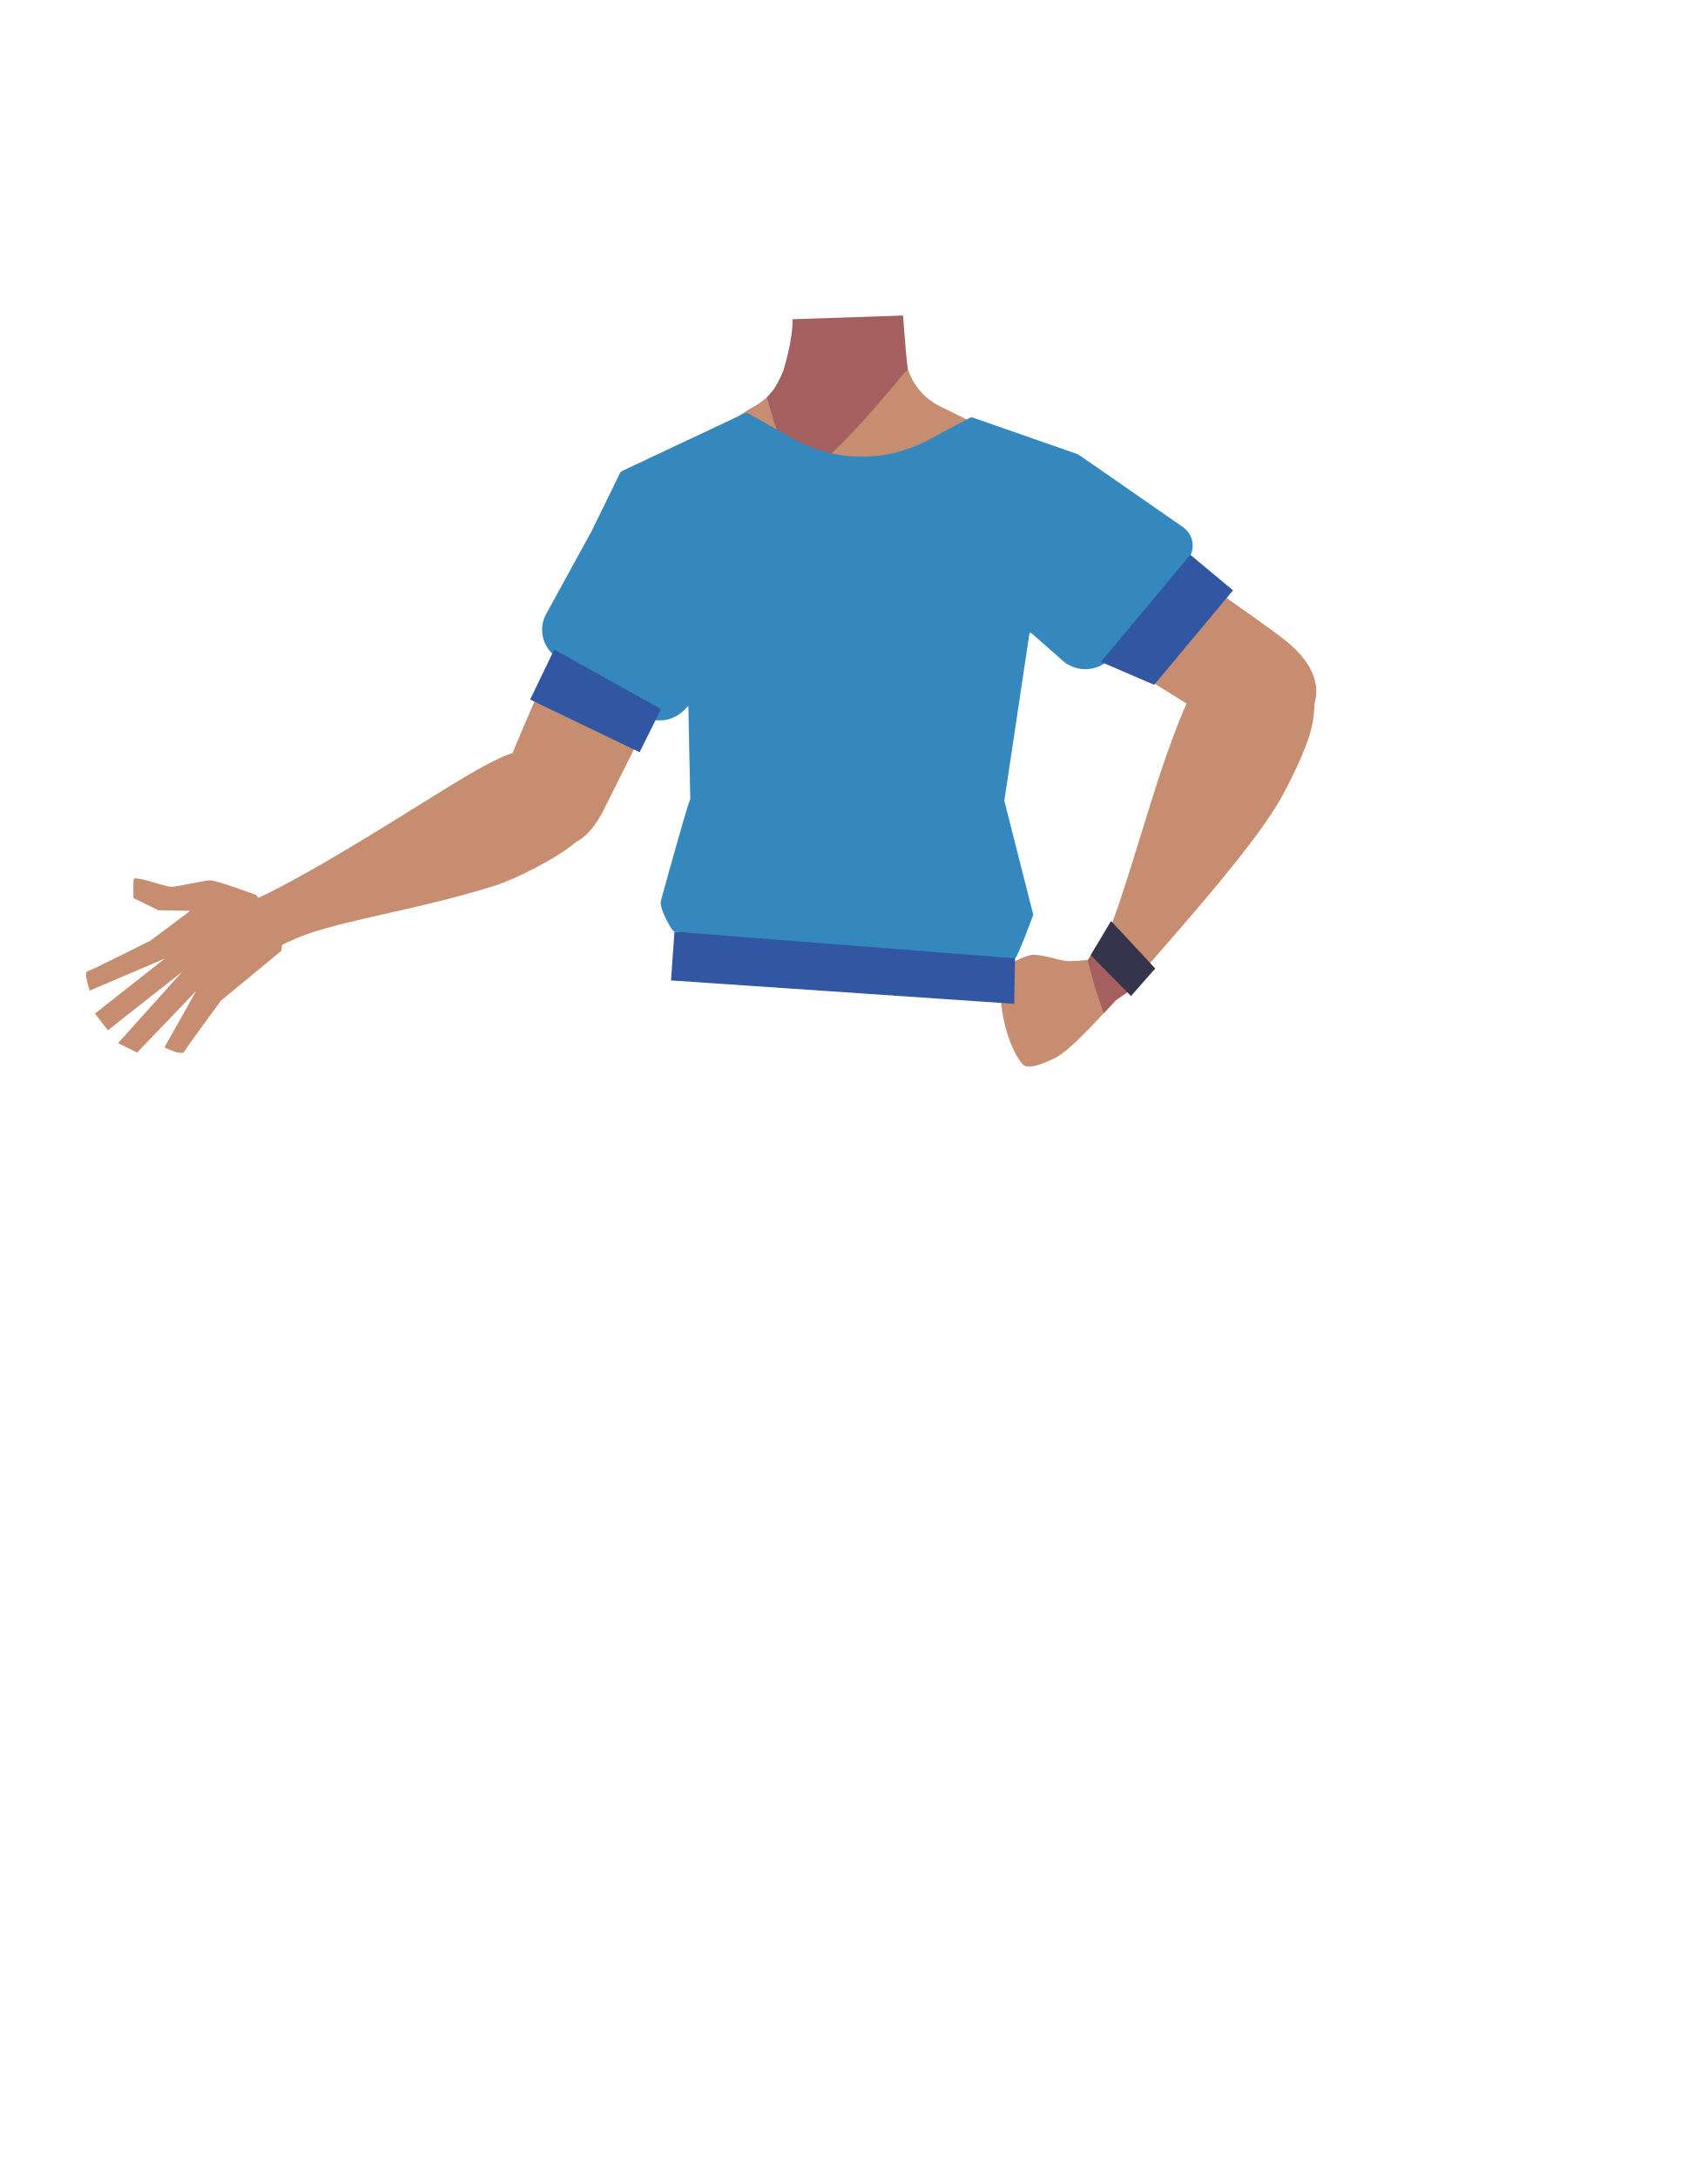
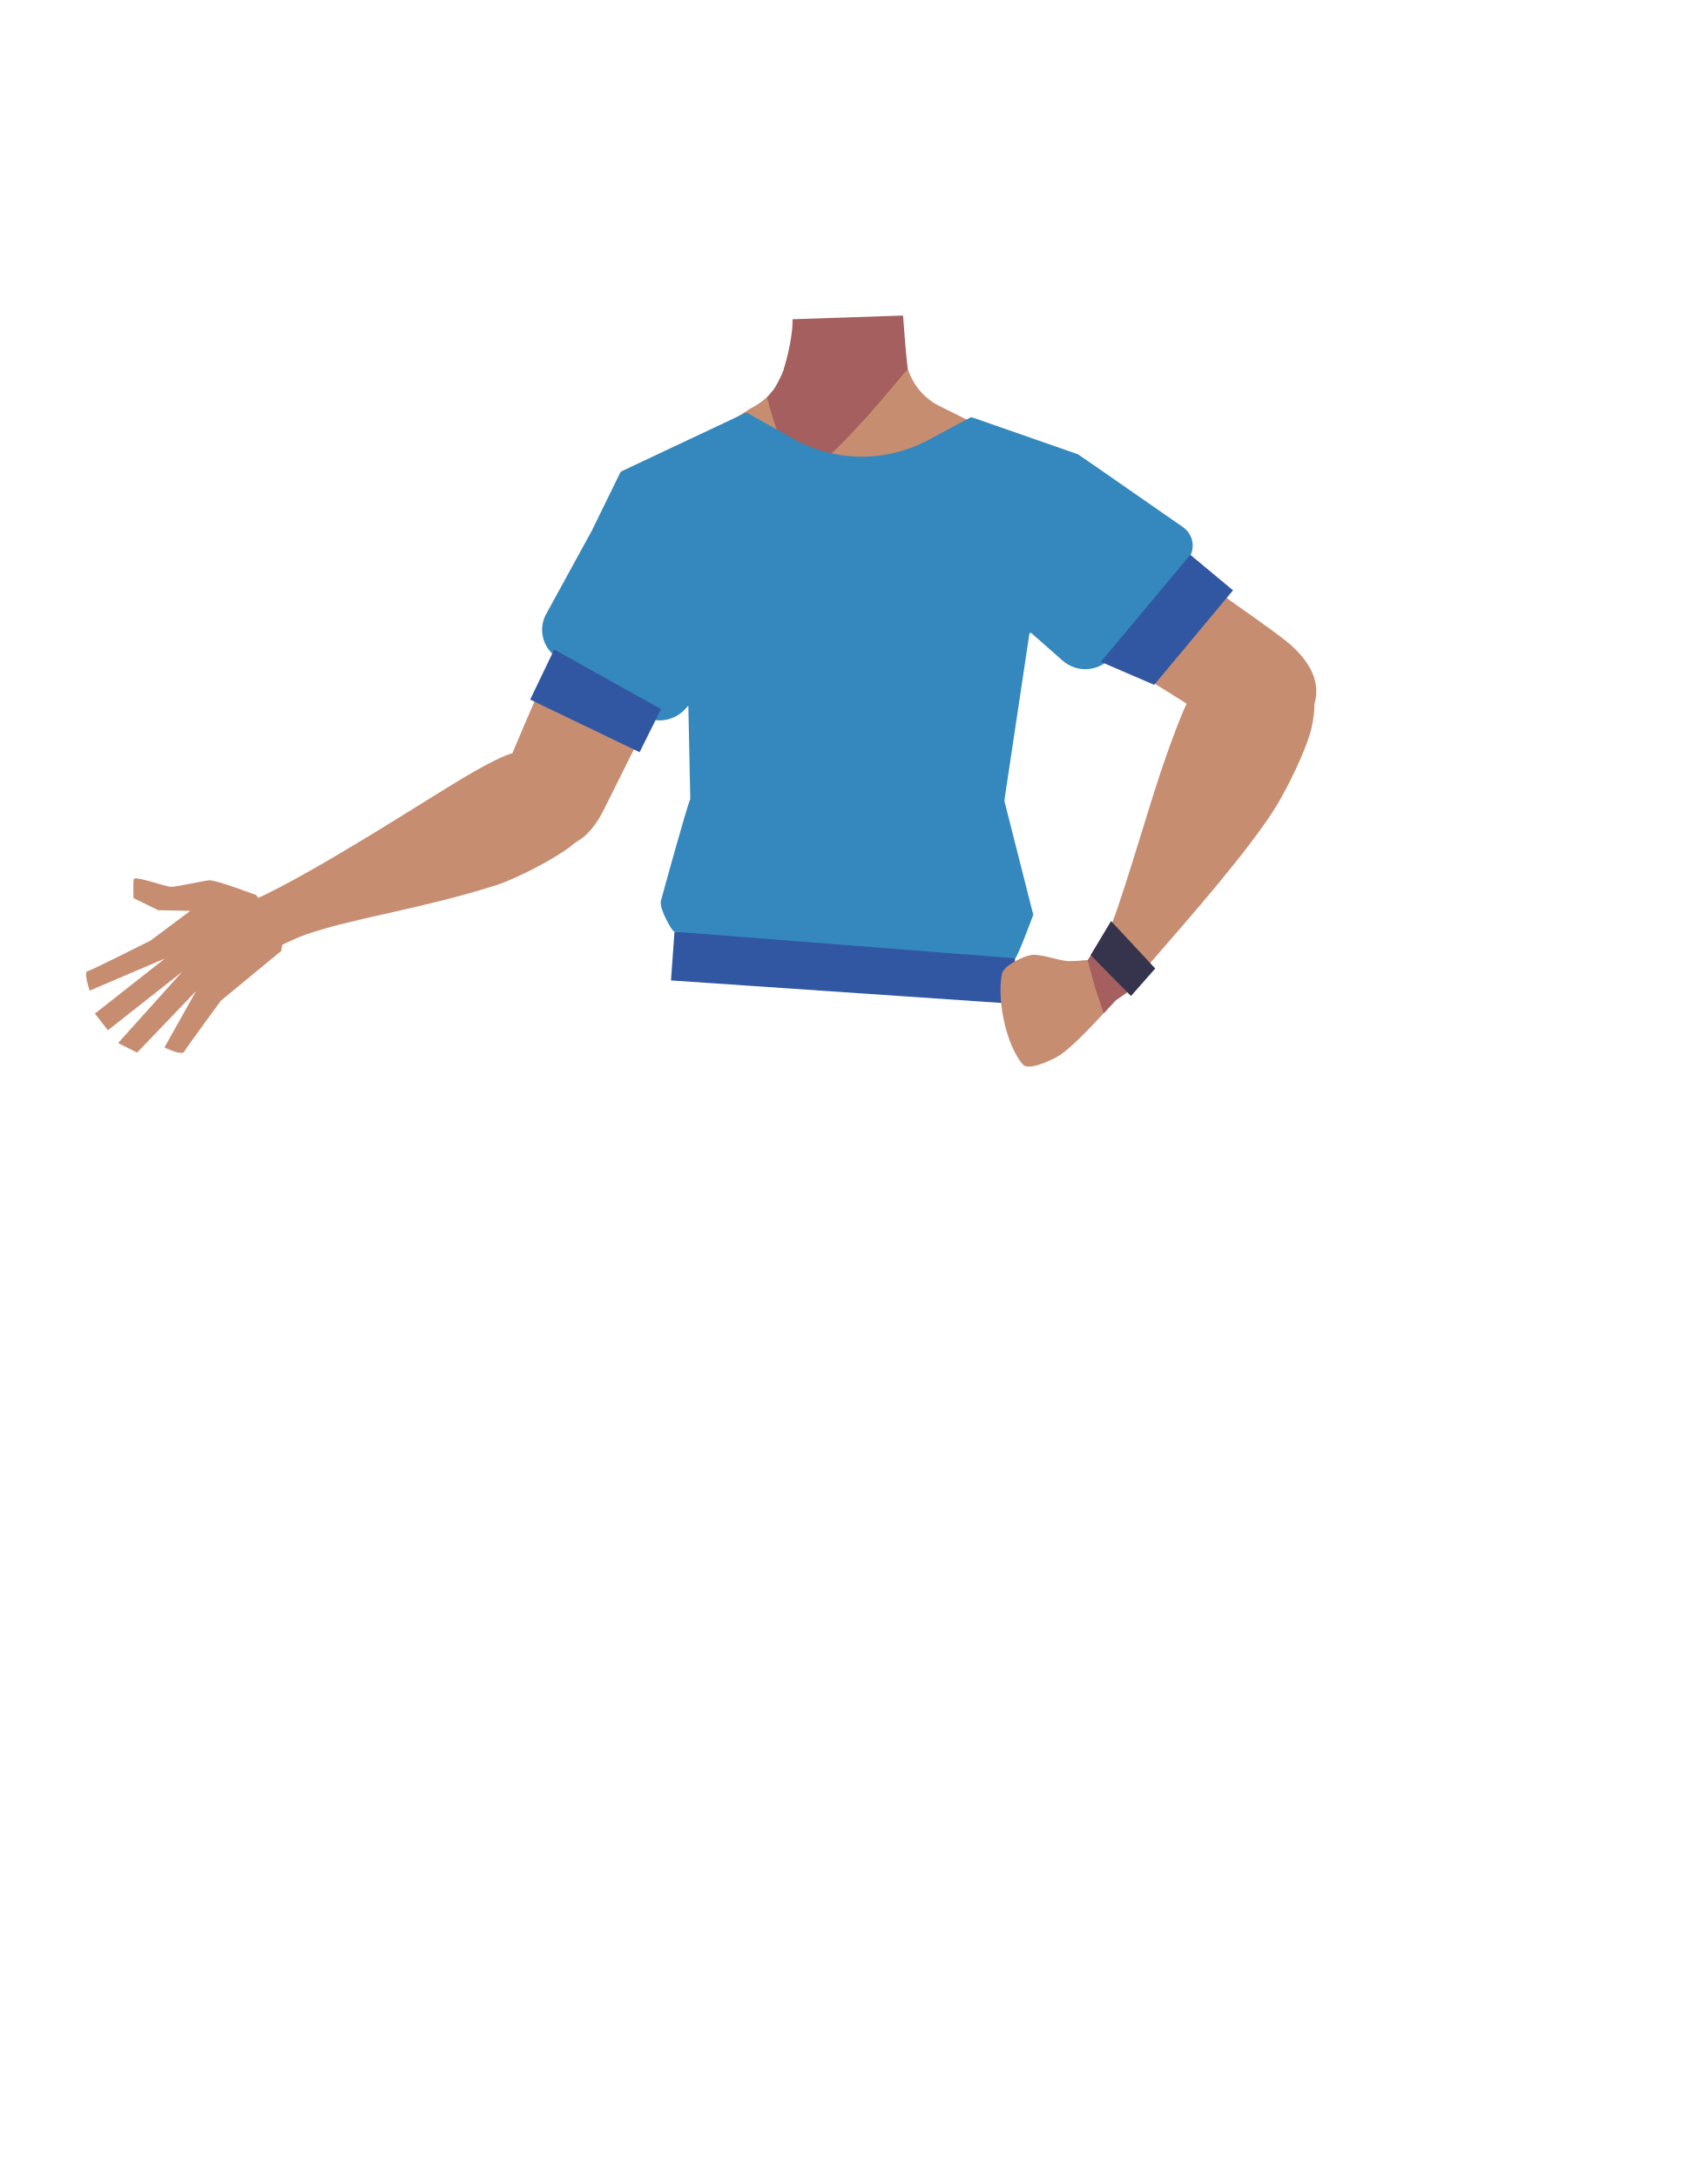
<svg xmlns="http://www.w3.org/2000/svg" version="1.1" id="Calque_1" x="0px" y="0px" viewBox="0 0 788 1005" style="enable-background:new 0 0 788 1005;" xml:space="preserve">
  <style type="text/css">
	.st0{fill:#C78D71;}
	.st1{fill:#A45F5E;}
- 	.st2{fill:#36344D;}
- 	.st3{fill:#8E4917;}
- 	.st4{fill:#3157A2;}
- 	.st5{fill:#3488BD;}
+ 	.st2{fill:#8E4917;}
+ 	.st3{fill:#3157A2;}
+ 	.st4{fill:#3488BD;}
+ 	.st5{fill:#36344D;}
</style>
-   <g id="Calque_1_00000125577477013597057740000010371921415054562689_">
-     <path class="st0" d="M118.2,413c0,0-18.5-7-21.5-6.8s-15.8,3.2-18.2,3s-16.5-5.3-16.8-3.5s-0.1,8.7-0.1,8.7L73,420l14.8,0.3   L69.5,434c0,0-27.4,13.8-29.2,14.2s1.1,8.9,1.1,8.9l34.7-14.8l-32.3,25.4l6,7.7l34.3-27l-29.6,32.9l8.8,4.4l27.2-28.4l-14.6,26   c0,0,8,4,9.1,2s17-23.6,17-23.6l27.8-22.9l1.4-9.2L118.2,413z" />
-     <path class="st0" d="M417.8,161.3v0.9c0,0.3,0,0.7,0,1l0,0c0,0.6,0.1,1.3,0.1,1.9c1.2,9.5,7,17.9,15.6,22.2l40.5,20.1   c1,0.5,2.1,1,3.2,1.3c6.7,2.4,34,13.5,33.6,36.9c-0.6,38.4-26.2,33.2-36.9,42.3c-12.6,10.8-8.3,50-17.2,64   c-2.5,3.9-11.4,10.1-15.8,9.1c-12.5-2.9-24-30.7-34.8-37.7c-6.3-4.1-23.6-3.6-30.2,0c-11.2,6.2-22.3,34.9-34.8,37.7   c-4.4,1-13.4-5.2-15.8-9.1c-8.9-14-4.6-53.2-17.2-64c-10.6-9.1-23,8.3-23.6-30c-0.4-26.6,26.8-47.1,26.8-47.1l35.2-22.4   c2.6-1.3,5-2.9,7.1-4.8c0.8-0.7,1.6-1.5,2.3-2.3l0.6-0.7v-0.1c3.9-4.6,9.6-8.7,14.5-12.5" />
-     <path class="st1" d="M417.7,161.3v2.5l0.1,0.8l0.1,0.7l0.9,4.6l0.1,0.3l-1,1.2c-5.1,6.3-28.8,35-41.8,44.3   c-3.2,2.3-5.7,3.4-7.2,2.7c-6.8-3.3-14.9-35.1-14.9-35.1s0.1,0,0.1-0.1c0.6-0.6,1.2-1.2,1.7-1.9c0.3-0.4,0.7-0.8,1.1-1.3l0.1-0.1   c3-4.7,5.2-9.8,6.6-15.2" />
-     <path class="st0" d="M453,252.4c11.9,25,40.9,38.8,40.9,38.8s53,32.8,70.4,44c8.2,5.3,25.2,16.6,39-3.6l0,0   c11.3-16.6-2.8-30.4-10.2-36.2c-15-11.8-47.9-32.6-60.5-46.7c-9.4-10.5-19.8-30.3-43.1-36.2c0,0-18.6-6.9-31.8,8.3l-0.5,0.6   C449.8,229.9,448.1,242.1,453,252.4z" />
-     <path class="st0" d="M589.3,297.6c-18.5-7.2-32.7,11.8-37.4,19s-10.7,23.9-13.6,32.1c-7.5,21-17.5,57.3-25.2,77.8   c-5.1,13.5-8.1,20.4-0.3,25.9c7,5,16.1-5.8,19.7-9.9c14.9-17.2,44.3-50.4,56.8-70.9c5.1-8.4,14-26.4,16.1-36   C611.4,308.6,594.7,299.6,589.3,297.6z" />
-     <path class="st0" d="M275.3,353.6c-9.7-15-32.4-8.3-40.5-5.5s-23.1,12.1-30.6,16.7c-18.9,11.6-75.5,47.9-96.4,54.1   c-14.6,4.4,7.5,25,7.5,25s15.5-9,25.7-12.6c21.4-7.6,52.1-11.5,87.9-22.8c9.4-3,27.2-12.2,34.9-18.3   C285.2,373.3,278.1,358,275.3,353.6z" />
-     <path class="st0" d="M332.5,242.1c2.8,27.5-14.9,54.4-14.9,54.4s-28.3,55.5-37.4,74.1c-4.3,8.8-13,27.2-35.2,17.1l0,0   c-18.3-8.4-13.3-27.4-10-36.2c6.7-17.9,24-52.8,27.5-71.3c2.6-13.8,15.2-29.2,32.1-46.3c0,0-1.7-22.6,17.4-16.4l0.8,0.2   C323.6,221.2,331.3,230.8,332.5,242.1L332.5,242.1z" />
-     <path class="st0" d="M515.9,448.8c2,3.2,3.1,9-3,14.8c0,0-17.6,20.2-25.4,24.3c-3.5,1.8-12.8,6.2-15.4,3.3   c-7.3-8.4-12.1-28.6-9.7-41.7c0.7-3.9,9.4-8,13.3-8.8c4.3-0.8,13,2.6,17.3,2.8c2.4,0,4.8-0.1,7.2-0.4   C506.2,442.6,513.1,444.4,515.9,448.8z" />
-     <polygon class="st1" points="506.2,436.4 502,443.1 505.4,455.6 509.4,467.6 515,461.6 525.1,454.6  " />
-     <polygon class="st2" points="503.4,440.7 512.8,425 533.2,446.9 522,459.6  " />
-   </g>
+   <path class="st0" d="M118.2,413c0,0-18.5-7-21.5-6.8s-15.8,3.2-18.2,3s-16.5-5.3-16.8-3.5s-0.1,8.7-0.1,8.7L73,420l14.8,0.3  L69.5,434c0,0-27.4,13.8-29.2,14.2s1.1,8.9,1.1,8.9l34.7-14.8l-32.3,25.4l6,7.7l34.3-27l-29.6,32.9l8.8,4.4l27.2-28.4l-14.6,26  c0,0,8,4,9.1,2s17-23.6,17-23.6l27.8-22.9l1.4-9.2L118.2,413z" />
+   <path class="st0" d="M417.8,161.3v0.9c0,0.3,0,0.7,0,1l0,0c0,0.6,0.1,1.3,0.1,1.9c1.2,9.5,7,17.9,15.6,22.2l40.5,20.1  c1,0.5,2.1,1,3.2,1.3c6.7,2.4,34,13.5,33.6,36.9c-0.6,38.4-26.2,33.2-36.9,42.3c-12.6,10.8-8.3,50-17.2,64  c-2.5,3.9-11.4,10.1-15.8,9.1c-12.5-2.9-24-30.7-34.8-37.7c-6.3-4.1-23.6-3.6-30.2,0c-11.2,6.2-22.3,34.9-34.8,37.7  c-4.4,1-13.4-5.2-15.8-9.1c-8.9-14-4.6-53.2-17.2-64c-10.6-9.1-23,8.3-23.6-30c-0.4-26.6,26.8-47.1,26.8-47.1l35.2-22.4  c2.6-1.3,5-2.9,7.1-4.8c0.8-0.7,1.6-1.5,2.3-2.3l0.6-0.7v-0.1c3.9-4.6,9.6-8.7,14.5-12.5" />
+   <path class="st1" d="M417.7,161.3v2.5l0.1,0.8l0.1,0.7l0.9,4.6l0.1,0.3l-1,1.2c-5.1,6.3-28.8,35-41.8,44.3c-3.2,2.3-5.7,3.4-7.2,2.7  c-6.8-3.3-14.9-35.1-14.9-35.1s0.1,0,0.1-0.1c0.6-0.6,1.2-1.2,1.7-1.9c0.3-0.4,0.7-0.8,1.1-1.3l0.1-0.1c3-4.7,5.2-9.8,6.6-15.2" />
+   <path class="st0" d="M453,252.4c11.9,25,40.9,38.8,40.9,38.8s53,32.8,70.4,44c8.2,5.3,25.2,16.6,39-3.6l0,0  c11.3-16.6-2.8-30.4-10.2-36.2c-15-11.8-47.9-32.6-60.5-46.7c-9.4-10.5-19.8-30.3-43.1-36.2c0,0-18.6-6.9-31.8,8.3l-0.5,0.6  C449.8,229.9,448.1,242.1,453,252.4z" />
+   <path class="st0" d="M275.3,353.6c-9.7-15-32.4-8.3-40.5-5.5s-23.1,12.1-30.6,16.7c-18.9,11.6-75.5,47.9-96.4,54.1  c-14.6,4.4,7.5,25,7.5,25s15.5-9,25.7-12.6c21.4-7.6,52.1-11.5,87.9-22.8c9.4-3,27.2-12.2,34.9-18.3  C285.2,373.3,278.1,358,275.3,353.6z" />
+   <path class="st0" d="M332.5,242.1c2.8,27.5-14.9,54.4-14.9,54.4s-28.3,55.5-37.4,74.1c-4.3,8.8-13,27.2-35.2,17.1l0,0  c-18.3-8.4-13.3-27.4-10-36.2c6.7-17.9,24-52.8,27.5-71.3c2.6-13.8,15.2-29.2,32.1-46.3c0,0-1.7-22.6,17.4-16.4l0.8,0.2  C323.6,221.2,331.3,230.8,332.5,242.1L332.5,242.1z" />
  <g id="Calque_5">
-     <path class="st3" d="M-505.7,161.3L-505.7,161.3" />
+     <path class="st2" d="M-505.7,161.3L-505.7,161.3" />
  </g>
  <g id="Calque_7">
-     <polygon class="st4" points="309.7,452.4 311.3,429.9 468.7,430.3 468.1,463.2  " />
-     <path class="st5" d="M317.7,325.6l0.9,43.1c-1.8,4-13.6,47.1-13.6,47.1c-0.7,3.8,5.3,14.1,6.2,14.1l157.3,12.3   c1,0,8.4-20.1,8.4-20.1l-13.3-52.4c0-0.2,0-0.4,0-0.6l11.5-76.6c0-0.3,0.3-0.5,0.6-0.5c0.1,0,0.2,0.1,0.3,0.1l14.4,12.7   c6.6,5.8,16.6,5.2,22.4-1.4c0.2-0.2,0.4-0.5,0.6-0.7l34.9-44.6c3.5-4.5,2.7-10.9-1.7-14.4c-0.2-0.1-0.3-0.2-0.5-0.4l-41.6-28.9   c2.8,2-6.9-4.8-7-4.8L449,192.7c-0.5-0.2-1-0.1-1.4,0.1L428.5,203c-19.6,10.5-43.1,10.3-62.5-0.6l-20.8-11.7c-0.5-0.3-1-0.3-1.5,0   L287,217.4c-0.3,0.2-0.6,0.4-0.8,0.8l-13.4,27.4l-0.1,0.1l-20.6,37.6c-3.8,6.9-1.7,15.4,4.7,19.9l38.8,26.5   c6.6,4.5,15.5,3.3,20.8-2.7L317.7,325.6z" />
-     <polygon class="st4" points="295.2,347.1 244.7,322.8 255.8,299.7 305.1,327.2  " />
-     <polygon class="st4" points="508.1,305.4 549.4,256 569.1,272.4 532.7,316  " />
+     <polygon class="st3" points="309.7,452.4 311.3,429.9 468.7,430.3 468.1,463.2  " />
+     <path class="st4" d="M317.7,325.6l0.9,43.1c-1.8,4-13.6,47.1-13.6,47.1c-0.7,3.8,5.3,14.1,6.2,14.1l157.3,12.3   c1,0,8.4-20.1,8.4-20.1l-13.3-52.4c0-0.2,0-0.4,0-0.6l11.5-76.6c0-0.3,0.3-0.5,0.6-0.5c0.1,0,0.2,0.1,0.3,0.1l14.4,12.7   c6.6,5.8,16.6,5.2,22.4-1.4c0.2-0.2,0.4-0.5,0.6-0.7l34.9-44.6c3.5-4.5,2.7-10.9-1.7-14.4c-0.2-0.1-0.3-0.2-0.5-0.4l-41.6-28.9   c2.8,2-6.9-4.8-7-4.8L449,192.7c-0.5-0.2-1-0.1-1.4,0.1L428.5,203c-19.6,10.5-43.1,10.3-62.5-0.6l-20.8-11.7c-0.5-0.3-1-0.3-1.5,0   L287,217.4c-0.3,0.2-0.6,0.4-0.8,0.8l-13.4,27.4l-0.1,0.1l-20.6,37.6c-3.8,6.9-1.7,15.4,4.7,19.9l38.8,26.5   c6.6,4.5,15.5,3.3,20.8-2.7L317.7,325.6z" />
+     <polygon class="st3" points="295.2,347.1 244.7,322.8 255.8,299.7 305.1,327.2  " />
+     <polygon class="st3" points="508.1,305.4 549.4,256 569.1,272.4 532.7,316  " />
  </g>
  <path class="st1" d="M361.7,170.5c0,0,4.3-13.6,4.1-23.2l51-1.7c0,0,1.2,16.9,2.1,24.3S361.7,170.5,361.7,170.5z" />
+   <path class="st0" d="M589.3,297.6c-18.5-7.2-32.7,11.8-37.4,19s-10.7,23.9-13.6,32.1c-7.5,21-17.5,57.3-25.2,77.8  c-5.1,13.5-8.1,20.4-0.3,25.9c7,5,16.1-5.8,19.7-9.9c14.9-17.2,44.3-50.4,56.8-70.9c5.1-8.4,14-26.4,16.1-36  C611.4,308.6,594.7,299.6,589.3,297.6z" />
+   <path class="st0" d="M515.9,448.8c2,3.2,3.1,9-3,14.8c0,0-17.6,20.2-25.4,24.3c-3.5,1.8-12.8,6.2-15.4,3.3  c-7.3-8.4-12.1-28.6-9.7-41.7c0.7-3.9,9.4-8,13.3-8.8c4.3-0.8,13,2.6,17.3,2.8c2.4,0,4.8-0.1,7.2-0.4  C506.2,442.6,513.1,444.4,515.9,448.8z" />
+   <polygon class="st1" points="506.2,436.4 502,443.1 505.4,455.6 509.4,467.6 515,461.6 525.1,454.6 " />
+   <polygon class="st5" points="503.4,440.7 512.8,425 533.2,446.9 522,459.6 " />
</svg>
